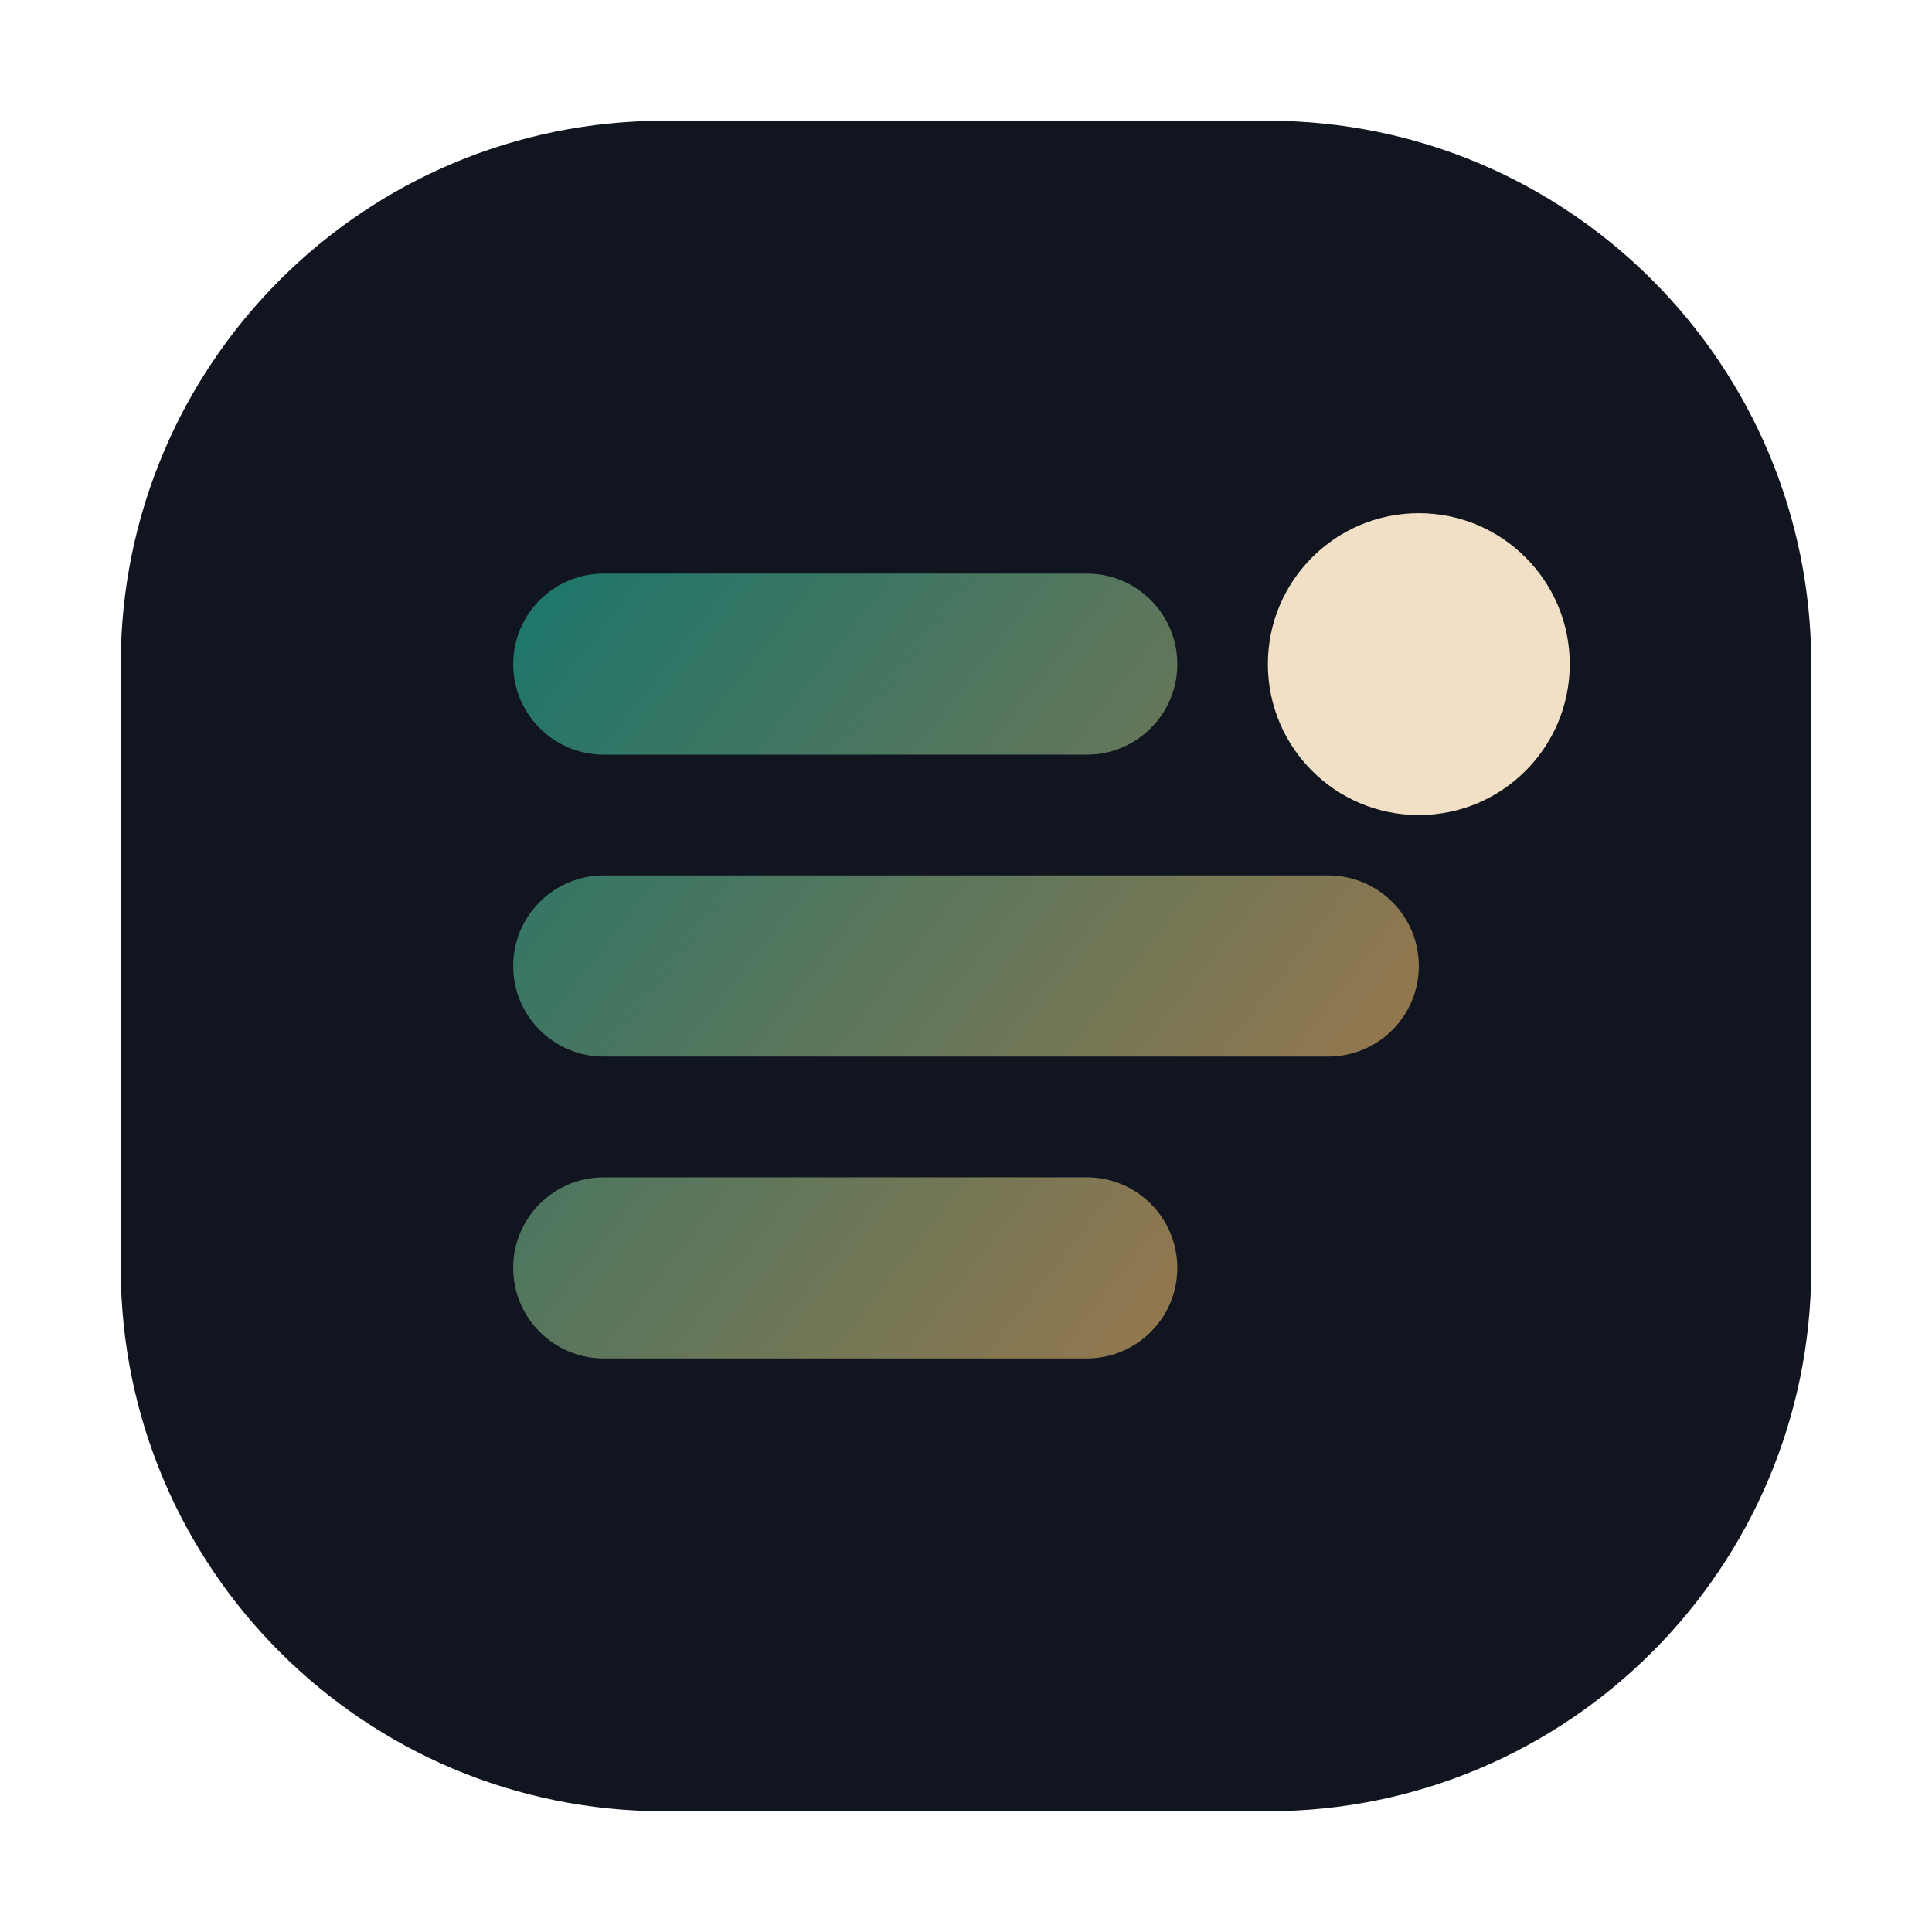
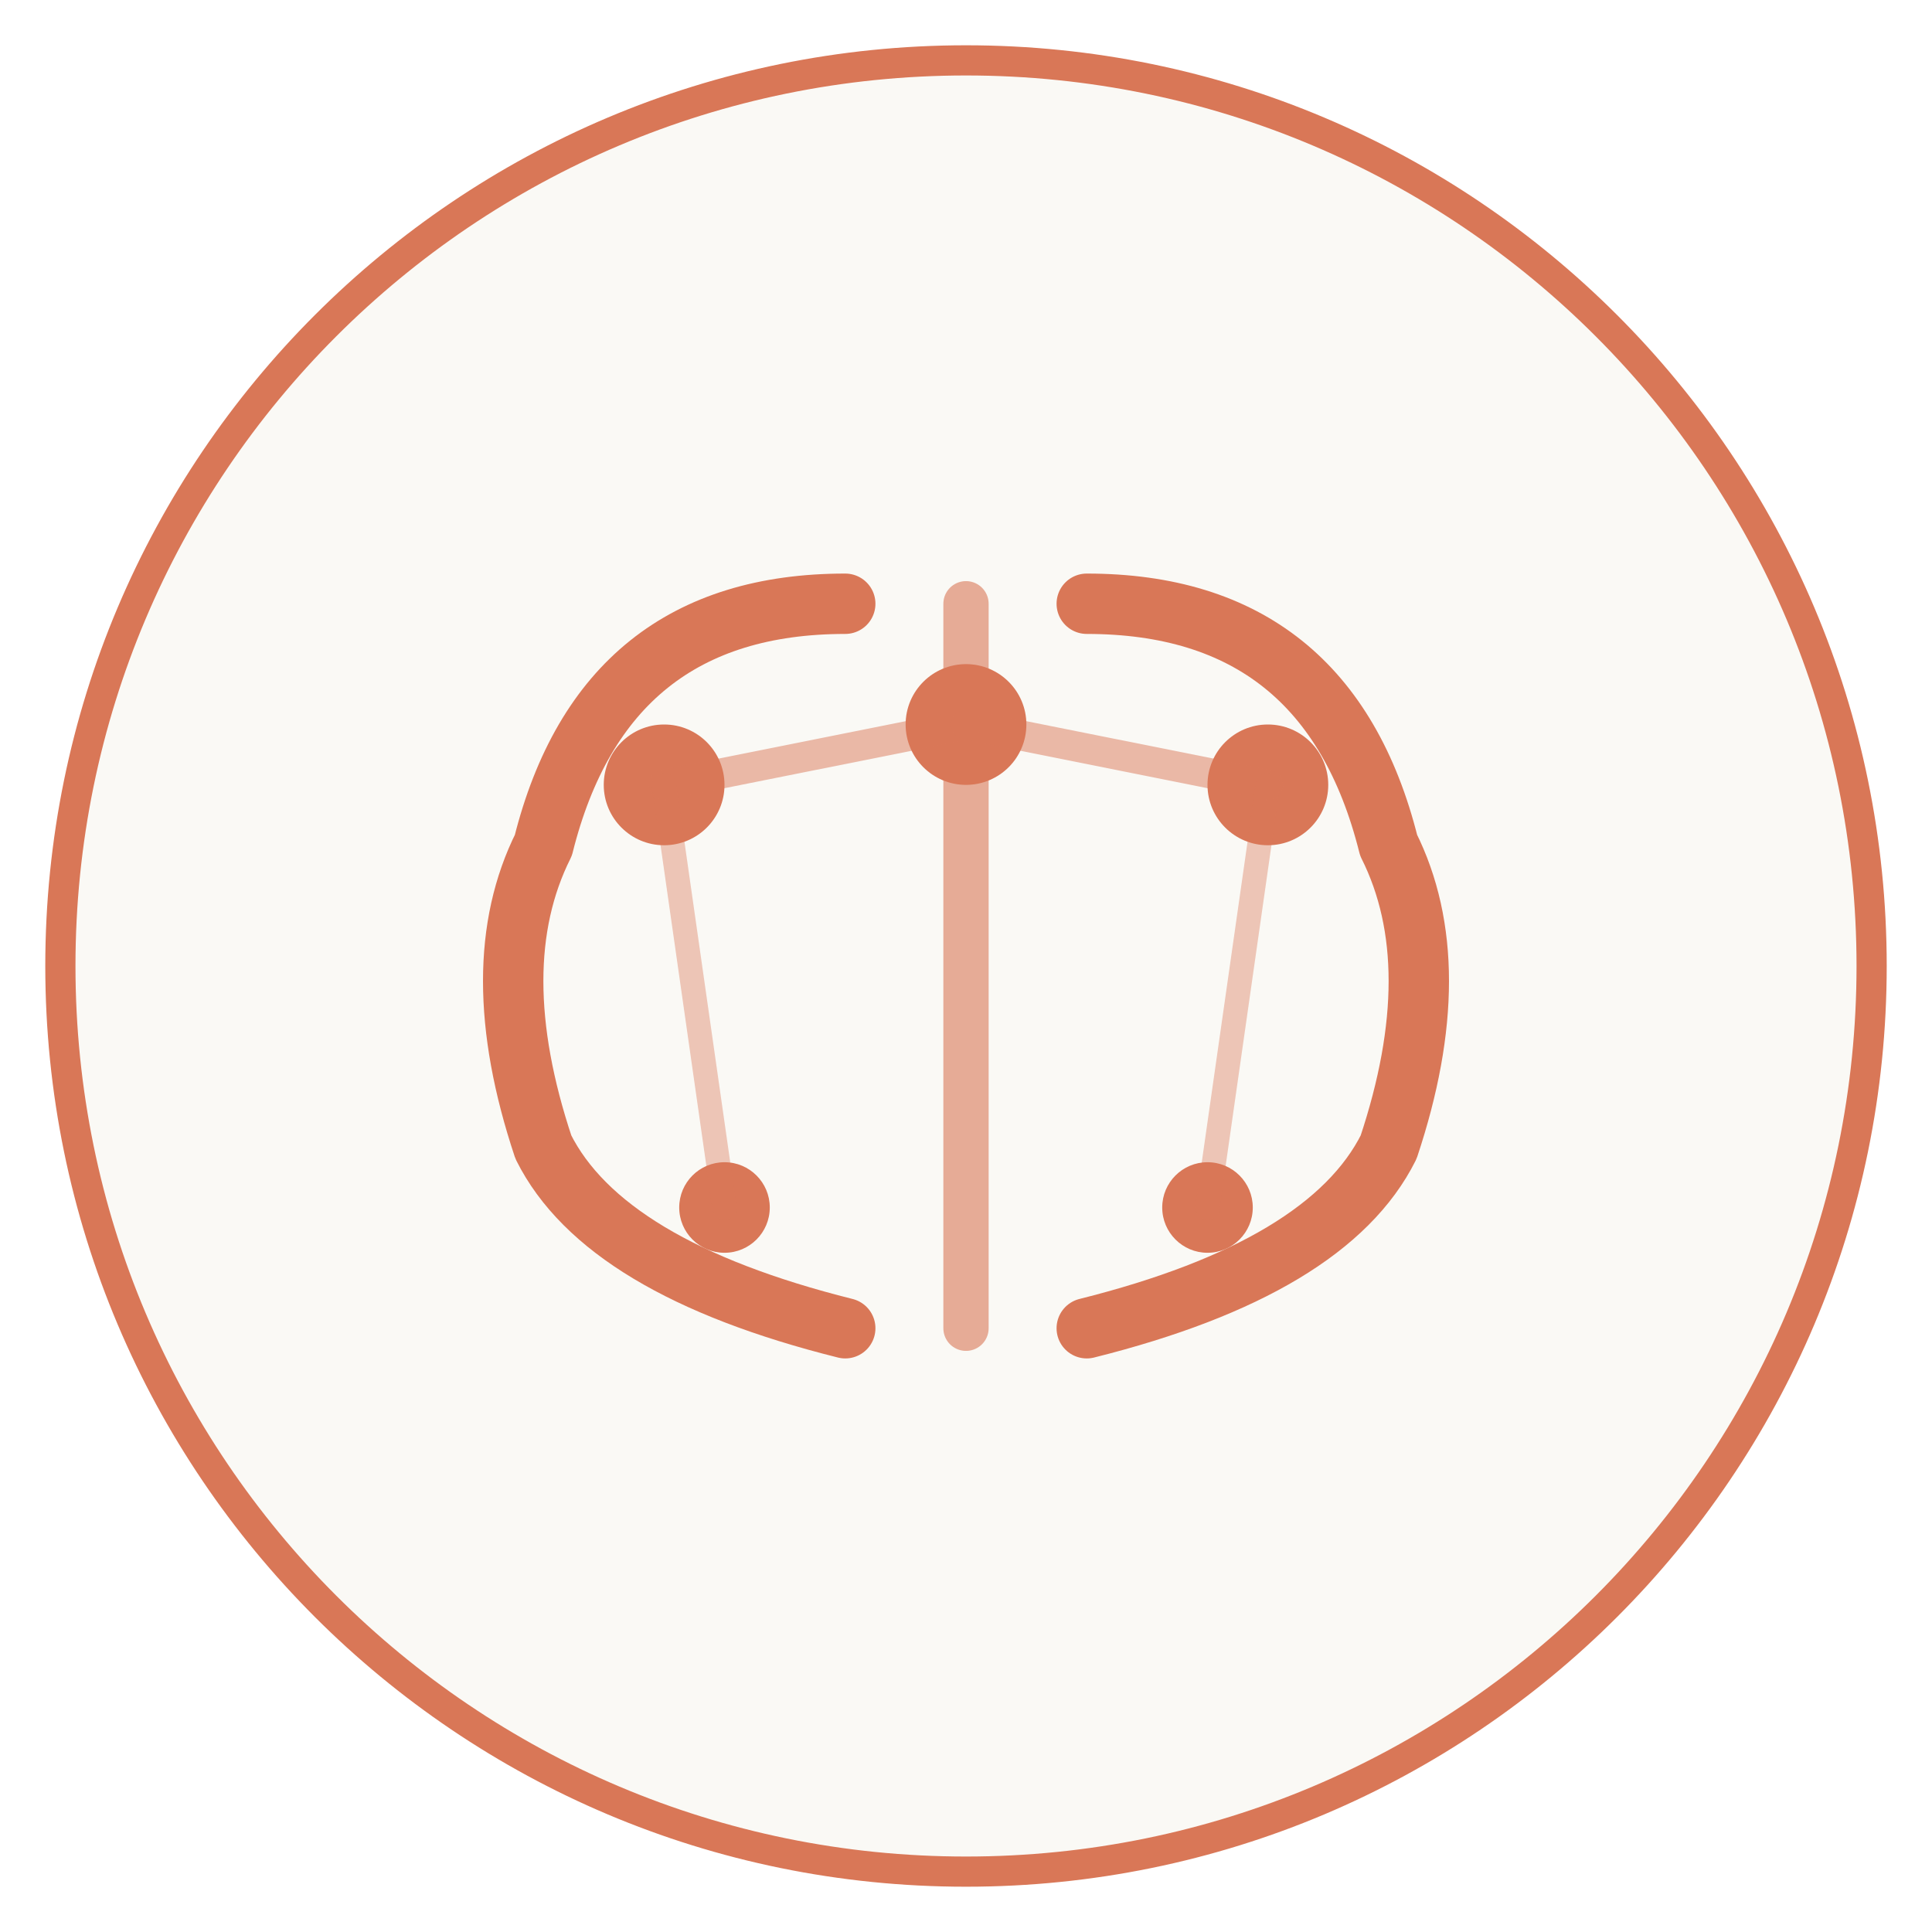
- <svg xmlns="http://www.w3.org/2000/svg" viewBox="0 0 64 64" fill="none">
-   <defs>
-     <linearGradient id="accent" x1="14" y1="18" x2="50" y2="46" gradientUnits="userSpaceOnUse">
-       <stop stop-color="#0F766E" />
-       <stop offset="1" stop-color="#B97745" />
-     </linearGradient>
-   </defs>
-   <rect x="4" y="4" width="56" height="56" rx="18" fill="#10151F" />
-   <rect x="17" y="19" width="22" height="6" rx="3" fill="url(#accent)" />
-   <rect x="17" y="29" width="30" height="6" rx="3" fill="url(#accent)" />
-   <rect x="17" y="39" width="22" height="6" rx="3" fill="url(#accent)" />
-   <circle cx="47" cy="22" r="5" fill="#F2E0C6" />
+ <svg xmlns="http://www.w3.org/2000/svg" viewBox="0 0 64 64" width="64" height="64">
+   <circle cx="32" cy="32" r="30" fill="#faf9f5" stroke="#d97757" stroke-width="1" />
+   <path d="M 28 20 Q 20 20 18 28 Q 16 32 18 38 Q 20 42 28 44" fill="none" stroke="#d97757" stroke-width="2" stroke-linecap="round" stroke-linejoin="round" />
+   <path d="M 36 20 Q 44 20 46 28 Q 48 32 46 38 Q 44 42 36 44" fill="none" stroke="#d97757" stroke-width="2" stroke-linecap="round" stroke-linejoin="round" />
+   <path d="M 32 20 Q 32 32 32 44" stroke="#d97757" stroke-width="1.5" stroke-linecap="round" fill="none" opacity="0.6" />
+   <circle cx="22" cy="26" r="2" fill="#d97757" />
+   <circle cx="32" cy="24" r="2" fill="#d97757" />
+   <circle cx="42" cy="26" r="2" fill="#d97757" />
+   <circle cx="24" cy="40" r="1.5" fill="#d97757" />
+   <circle cx="40" cy="40" r="1.5" fill="#d97757" />
+   <line x1="22" y1="26" x2="32" y2="24" stroke="#d97757" stroke-width="1" opacity="0.5" stroke-linecap="round" />
+   <line x1="32" y1="24" x2="42" y2="26" stroke="#d97757" stroke-width="1" opacity="0.5" stroke-linecap="round" />
+   <line x1="22" y1="26" x2="24" y2="40" stroke="#d97757" stroke-width="0.8" opacity="0.4" stroke-linecap="round" />
+   <line x1="42" y1="26" x2="40" y2="40" stroke="#d97757" stroke-width="0.8" opacity="0.4" stroke-linecap="round" />
</svg>
